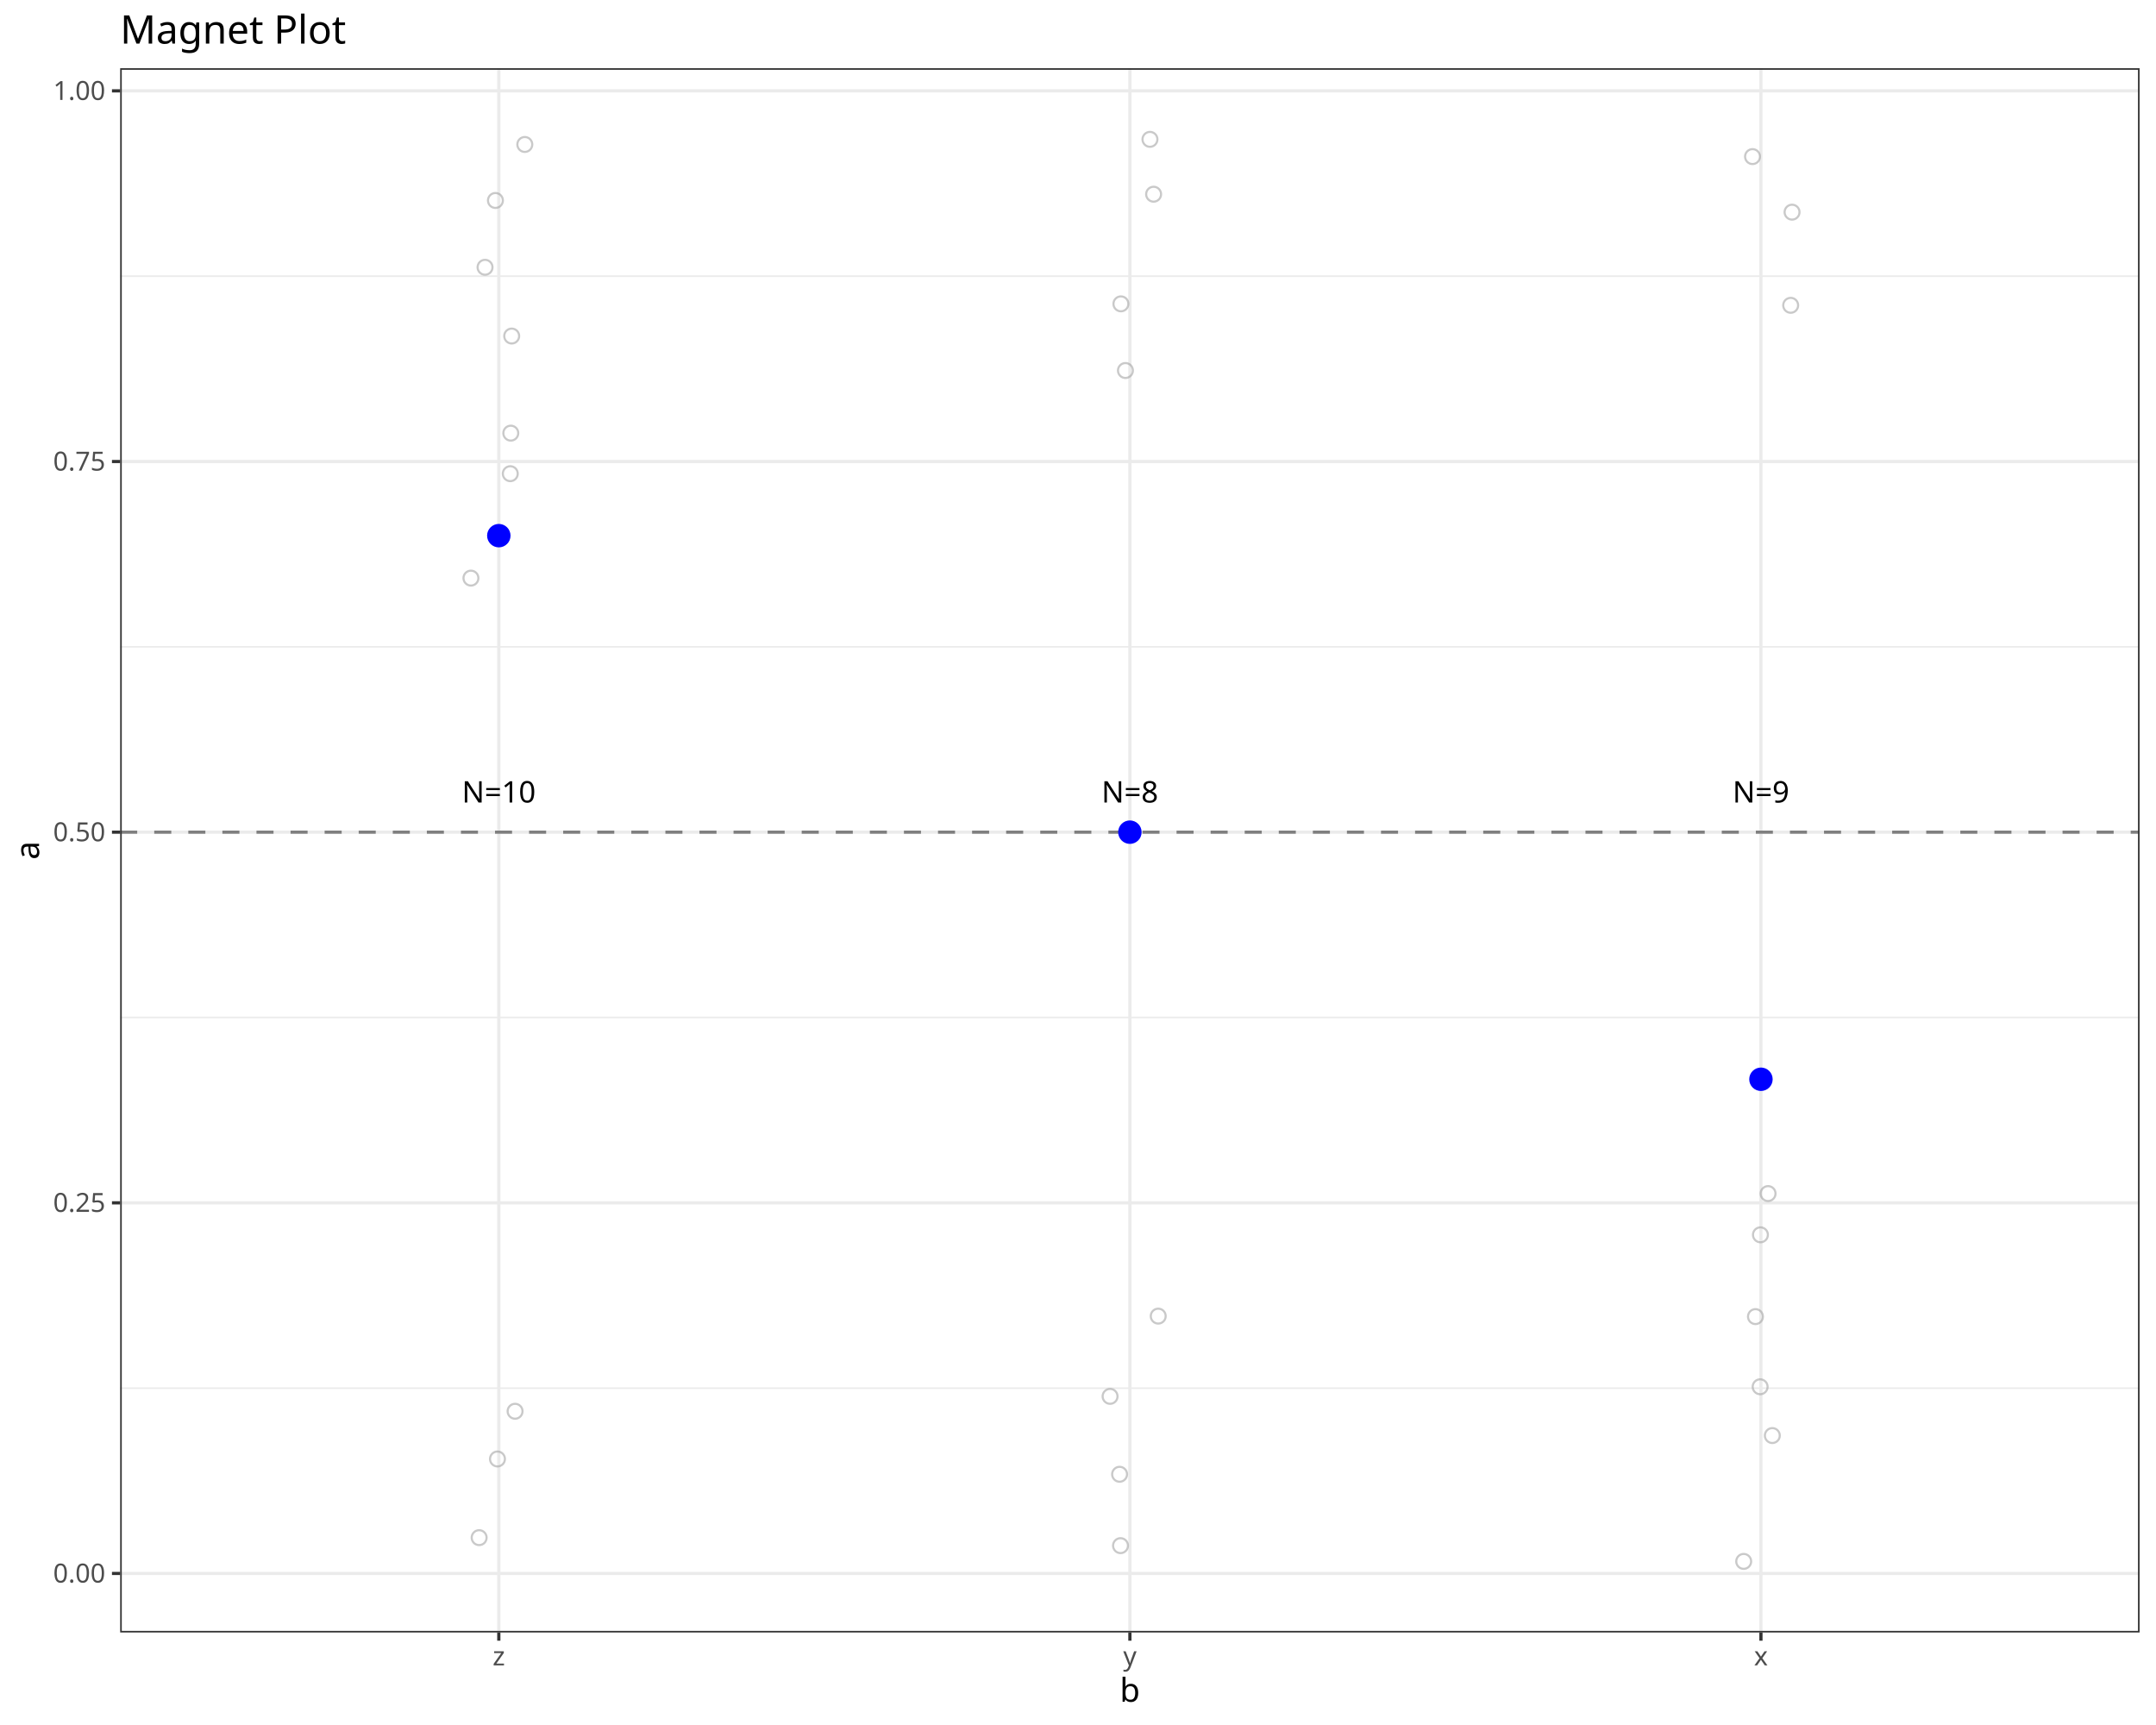
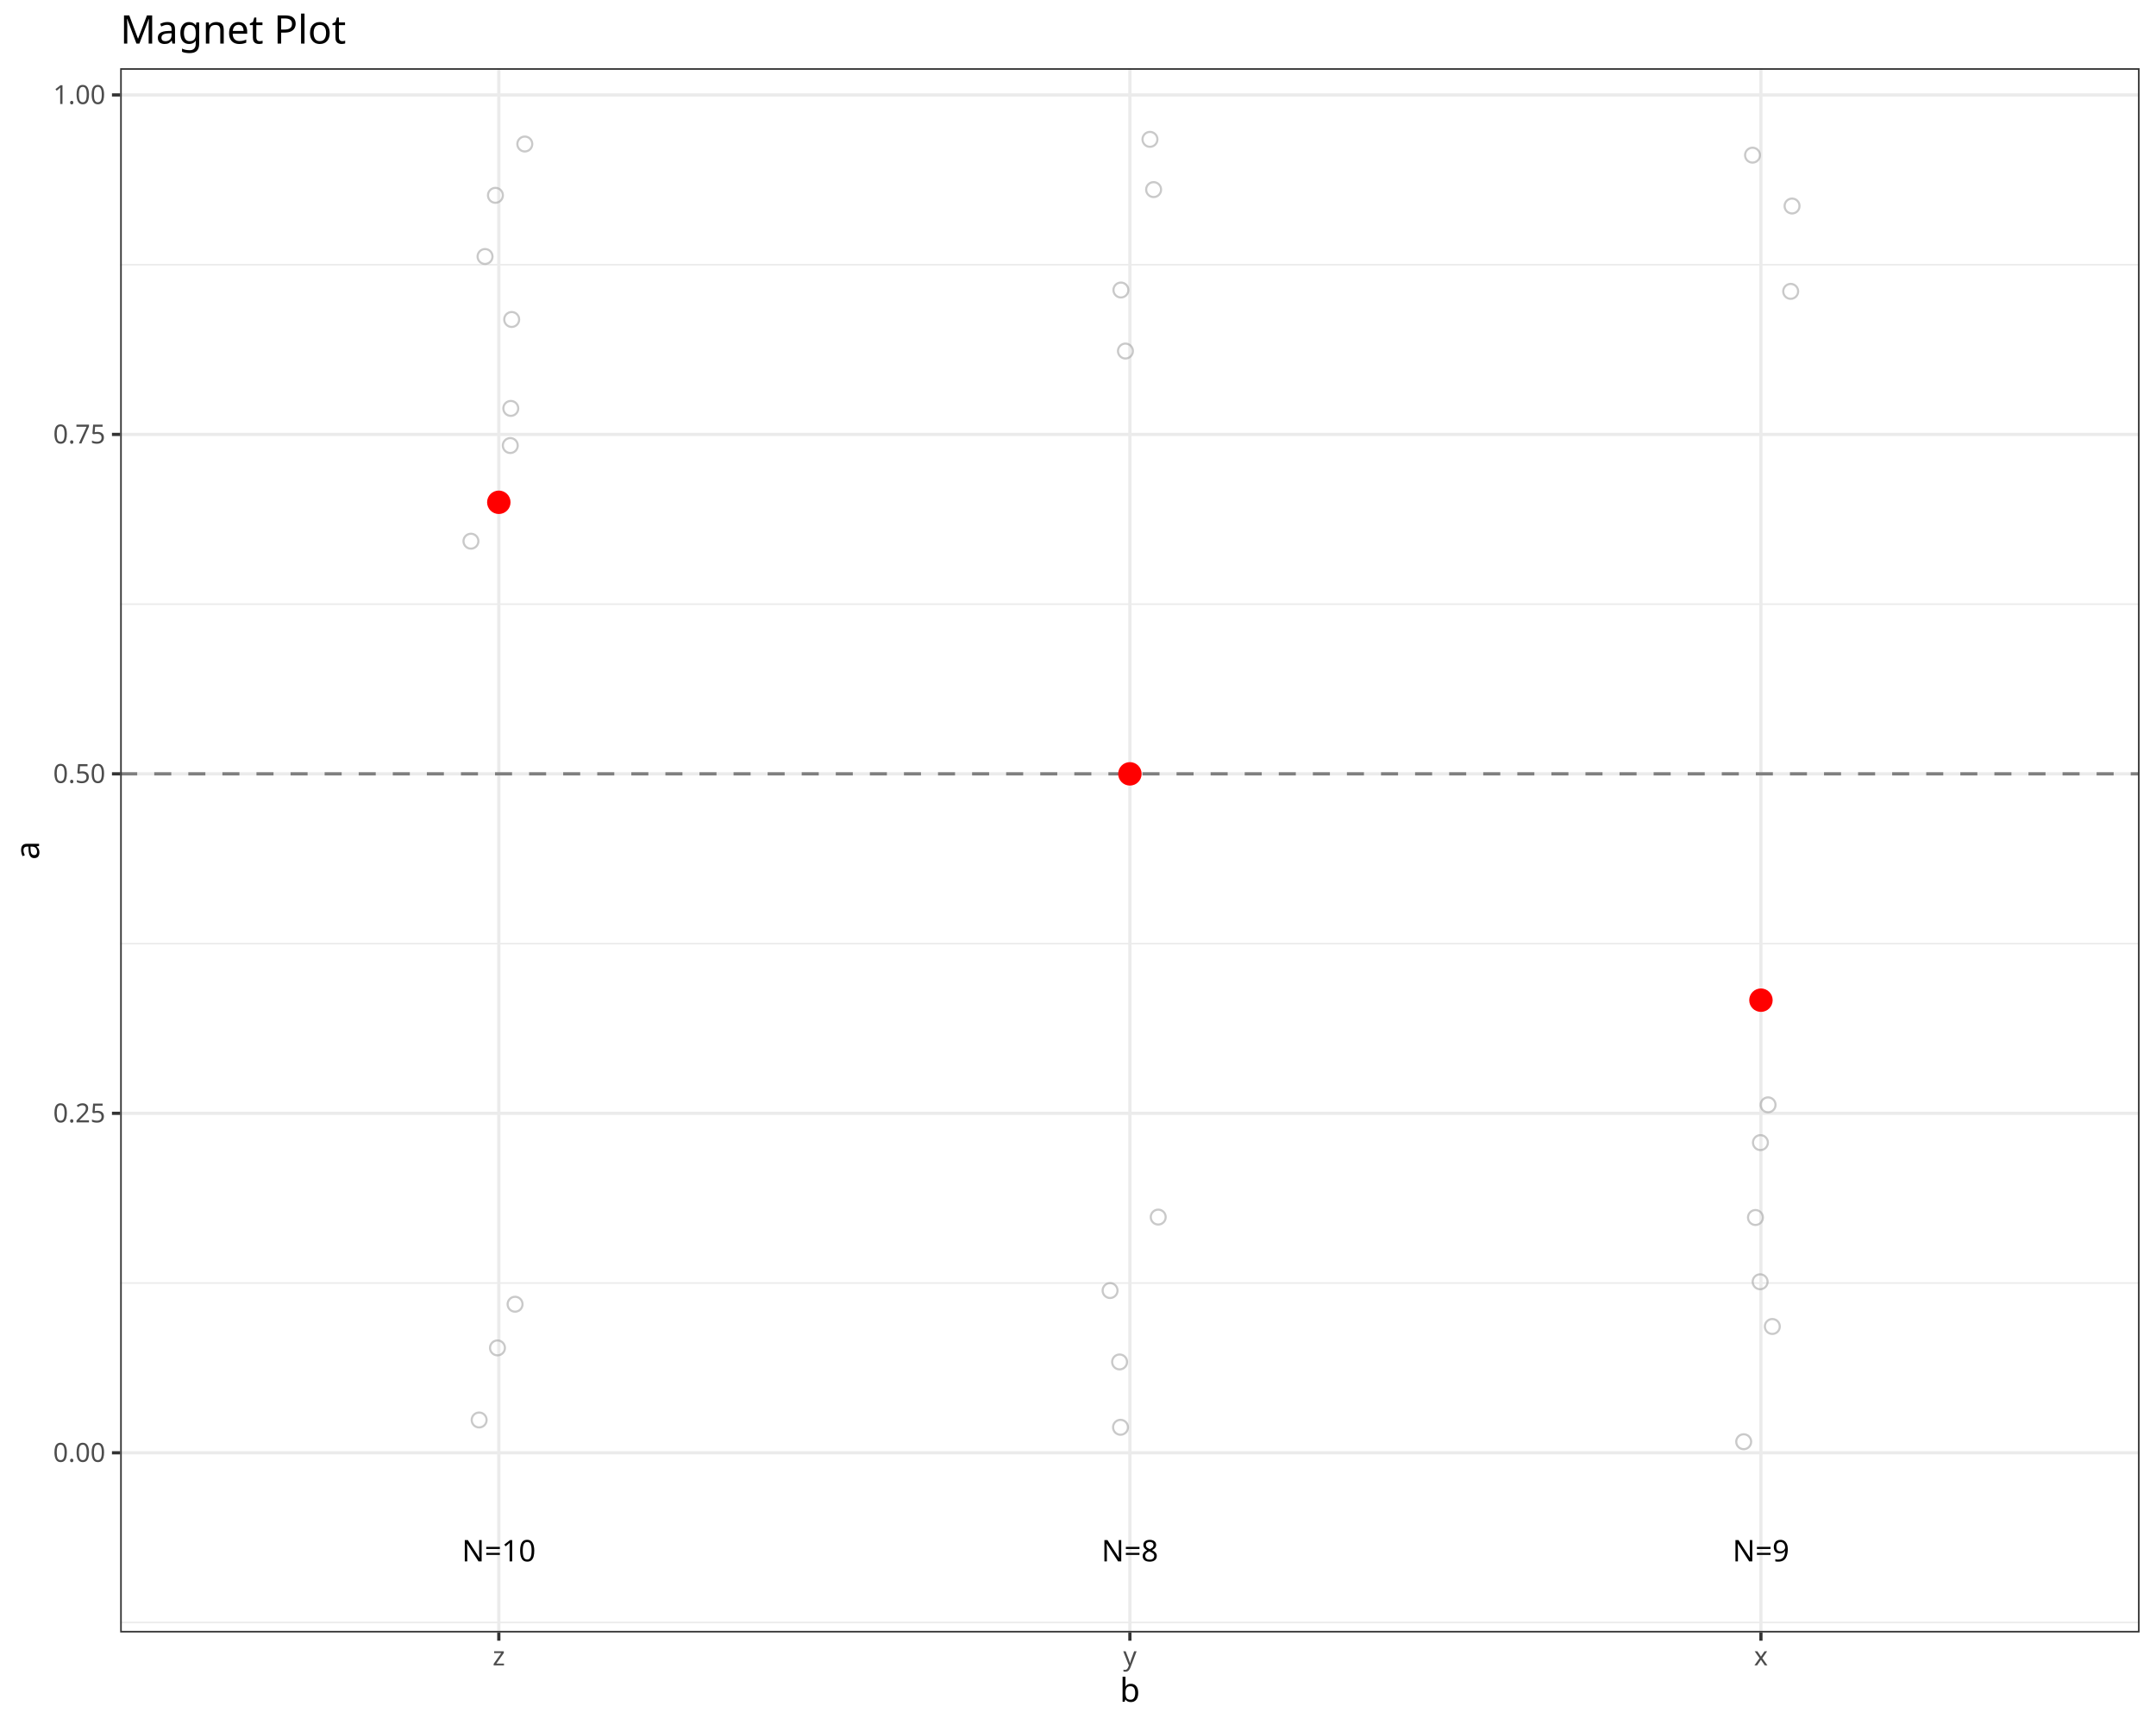
<svg xmlns="http://www.w3.org/2000/svg" class="svglite" data-engine-version="2.0" width="720.00pt" height="576.00pt" viewBox="0 0 720.00 576.00">
  <defs>
    <style type="text/css">
    .svglite line, .svglite polyline, .svglite polygon, .svglite path, .svglite rect, .svglite circle {
      fill: none;
      stroke: #000000;
      stroke-linecap: round;
      stroke-linejoin: round;
      stroke-miterlimit: 10.00;
    }
  </style>
  </defs>
  <rect width="100%" height="100%" style="stroke: none; fill: #FFFFFF;" />
  <defs>
    <clipPath id="cpMC4wMHw3MjAuMDB8MC4wMHw1NzYuMDA=">
      <rect x="0.00" y="0.00" width="720.00" height="576.00" />
    </clipPath>
  </defs>
  <g clip-path="url(#cpMC4wMHw3MjAuMDB8MC4wMHw1NzYuMDA=)">
    <rect x="0.00" y="0.00" width="720.00" height="576.00" style="stroke-width: 1.07; stroke: #FFFFFF; fill: #FFFFFF;" />
  </g>
  <defs>
    <clipPath id="cpNDAuMTN8NzE0LjUyfDIyLjc4fDU0NS4xMQ==">
      <rect x="40.13" y="22.78" width="674.39" height="522.33" />
    </clipPath>
  </defs>
  <g clip-path="url(#cpNDAuMTN8NzE0LjUyfDIyLjc4fDU0NS4xMQ==)">
    <rect x="40.13" y="22.78" width="674.39" height="522.33" style="stroke-width: 1.07; stroke: none; fill: #FFFFFF;" />
-     <polyline points="40.13,463.52 714.52,463.52 " style="stroke-width: 0.53; stroke: #EBEBEB; stroke-linecap: butt;" />
-     <polyline points="40.13,339.75 714.52,339.75 " style="stroke-width: 0.53; stroke: #EBEBEB; stroke-linecap: butt;" />
-     <polyline points="40.13,215.99 714.52,215.99 " style="stroke-width: 0.53; stroke: #EBEBEB; stroke-linecap: butt;" />
-     <polyline points="40.13,92.22 714.52,92.22 " style="stroke-width: 0.53; stroke: #EBEBEB; stroke-linecap: butt;" />
-     <polyline points="40.13,525.40 714.52,525.40 " style="stroke-width: 1.07; stroke: #EBEBEB; stroke-linecap: butt;" />
-     <polyline points="40.13,401.64 714.52,401.64 " style="stroke-width: 1.07; stroke: #EBEBEB; stroke-linecap: butt;" />
-     <polyline points="40.13,277.87 714.52,277.87 " style="stroke-width: 1.07; stroke: #EBEBEB; stroke-linecap: butt;" />
-     <polyline points="40.13,154.11 714.52,154.11 " style="stroke-width: 1.07; stroke: #EBEBEB; stroke-linecap: butt;" />
-     <polyline points="40.13,30.34 714.52,30.34 " style="stroke-width: 1.07; stroke: #EBEBEB; stroke-linecap: butt;" />
+     <polyline points="40.13,541.77 714.52,541.77 " style="stroke-width: 0.53; stroke: #EBEBEB; stroke-linecap: butt;" />
+     <polyline points="40.13,428.42 714.52,428.42 " style="stroke-width: 0.53; stroke: #EBEBEB; stroke-linecap: butt;" />
+     <polyline points="40.13,315.08 714.52,315.08 " style="stroke-width: 0.53; stroke: #EBEBEB; stroke-linecap: butt;" />
+     <polyline points="40.13,201.73 714.52,201.73 " style="stroke-width: 0.53; stroke: #EBEBEB; stroke-linecap: butt;" />
+     <polyline points="40.13,88.38 714.52,88.38 " style="stroke-width: 0.53; stroke: #EBEBEB; stroke-linecap: butt;" />
+     <polyline points="40.13,485.10 714.52,485.10 " style="stroke-width: 1.07; stroke: #EBEBEB; stroke-linecap: butt;" />
+     <polyline points="40.13,371.75 714.52,371.75 " style="stroke-width: 1.07; stroke: #EBEBEB; stroke-linecap: butt;" />
+     <polyline points="40.13,258.40 714.52,258.40 " style="stroke-width: 1.07; stroke: #EBEBEB; stroke-linecap: butt;" />
+     <polyline points="40.13,145.05 714.52,145.05 " style="stroke-width: 1.07; stroke: #EBEBEB; stroke-linecap: butt;" />
+     <polyline points="40.13,31.70 714.52,31.70 " style="stroke-width: 1.07; stroke: #EBEBEB; stroke-linecap: butt;" />
    <polyline points="166.58,545.11 166.58,22.78 " style="stroke-width: 1.07; stroke: #EBEBEB; stroke-linecap: butt;" />
    <polyline points="377.33,545.11 377.33,22.78 " style="stroke-width: 1.07; stroke: #EBEBEB; stroke-linecap: butt;" />
    <polyline points="588.07,545.11 588.07,22.78 " style="stroke-width: 1.07; stroke: #EBEBEB; stroke-linecap: butt;" />
-     <line x1="40.13" y1="277.87" x2="714.52" y2="277.87" style="stroke-width: 1.07; stroke: #7F7F7F; stroke-dasharray: 5.69,5.69; stroke-linecap: butt;" />
-     <circle cx="160.01" cy="513.44" r="2.49" style="stroke-width: 0.71; stroke: #A6A6A6; stroke-opacity: 0.60;" />
-     <circle cx="175.26" cy="48.24" r="2.49" style="stroke-width: 0.71; stroke: #A6A6A6; stroke-opacity: 0.60;" />
-     <circle cx="374.20" cy="516.11" r="2.49" style="stroke-width: 0.71; stroke: #A6A6A6; stroke-opacity: 0.60;" />
-     <circle cx="585.26" cy="52.29" r="2.49" style="stroke-width: 0.71; stroke: #A6A6A6; stroke-opacity: 0.60;" />
-     <circle cx="166.13" cy="487.17" r="2.49" style="stroke-width: 0.71; stroke: #A6A6A6; stroke-opacity: 0.60;" />
-     <circle cx="165.45" cy="66.94" r="2.49" style="stroke-width: 0.71; stroke: #A6A6A6; stroke-opacity: 0.60;" />
-     <circle cx="161.98" cy="89.25" r="2.49" style="stroke-width: 0.71; stroke: #A6A6A6; stroke-opacity: 0.60;" />
-     <circle cx="582.31" cy="521.37" r="2.49" style="stroke-width: 0.71; stroke: #A6A6A6; stroke-opacity: 0.60;" />
-     <circle cx="373.89" cy="492.28" r="2.49" style="stroke-width: 0.71; stroke: #A6A6A6; stroke-opacity: 0.60;" />
-     <circle cx="172.01" cy="471.24" r="2.49" style="stroke-width: 0.71; stroke: #A6A6A6; stroke-opacity: 0.60;" />
-     <circle cx="170.88" cy="112.21" r="2.49" style="stroke-width: 0.71; stroke: #A6A6A6; stroke-opacity: 0.60;" />
-     <circle cx="598.46" cy="70.84" r="2.49" style="stroke-width: 0.71; stroke: #A6A6A6; stroke-opacity: 0.60;" />
-     <circle cx="170.58" cy="144.63" r="2.49" style="stroke-width: 0.71; stroke: #A6A6A6; stroke-opacity: 0.60;" />
-     <circle cx="591.87" cy="479.35" r="2.49" style="stroke-width: 0.71; stroke: #A6A6A6; stroke-opacity: 0.60;" />
-     <circle cx="170.41" cy="158.17" r="2.49" style="stroke-width: 0.71; stroke: #A6A6A6; stroke-opacity: 0.60;" />
-     <circle cx="587.80" cy="463.06" r="2.49" style="stroke-width: 0.71; stroke: #A6A6A6; stroke-opacity: 0.60;" />
-     <circle cx="157.27" cy="193.04" r="2.49" style="stroke-width: 0.71; stroke: #A6A6A6; stroke-opacity: 0.60;" />
+     <line x1="40.13" y1="258.40" x2="714.52" y2="258.40" style="stroke-width: 1.07; stroke: #7F7F7F; stroke-dasharray: 5.69,5.69; stroke-linecap: butt;" />
+     <circle cx="160.01" cy="474.15" r="2.49" style="stroke-width: 0.71; stroke: #A6A6A6; stroke-opacity: 0.60;" />
+     <circle cx="175.26" cy="48.09" r="2.49" style="stroke-width: 0.71; stroke: #A6A6A6; stroke-opacity: 0.60;" />
+     <circle cx="374.20" cy="476.59" r="2.49" style="stroke-width: 0.71; stroke: #A6A6A6; stroke-opacity: 0.60;" />
+     <circle cx="585.26" cy="51.81" r="2.49" style="stroke-width: 0.71; stroke: #A6A6A6; stroke-opacity: 0.60;" />
+     <circle cx="166.13" cy="450.08" r="2.49" style="stroke-width: 0.71; stroke: #A6A6A6; stroke-opacity: 0.60;" />
+     <circle cx="165.45" cy="65.22" r="2.49" style="stroke-width: 0.71; stroke: #A6A6A6; stroke-opacity: 0.60;" />
+     <circle cx="161.98" cy="85.65" r="2.49" style="stroke-width: 0.71; stroke: #A6A6A6; stroke-opacity: 0.60;" />
+     <circle cx="582.31" cy="481.41" r="2.49" style="stroke-width: 0.71; stroke: #A6A6A6; stroke-opacity: 0.60;" />
+     <circle cx="373.89" cy="454.77" r="2.49" style="stroke-width: 0.71; stroke: #A6A6A6; stroke-opacity: 0.60;" />
+     <circle cx="172.01" cy="435.50" r="2.49" style="stroke-width: 0.71; stroke: #A6A6A6; stroke-opacity: 0.60;" />
+     <circle cx="170.88" cy="106.68" r="2.49" style="stroke-width: 0.71; stroke: #A6A6A6; stroke-opacity: 0.60;" />
+     <circle cx="598.46" cy="68.79" r="2.49" style="stroke-width: 0.71; stroke: #A6A6A6; stroke-opacity: 0.60;" />
+     <circle cx="170.58" cy="136.37" r="2.49" style="stroke-width: 0.71; stroke: #A6A6A6; stroke-opacity: 0.60;" />
+     <circle cx="591.87" cy="442.93" r="2.49" style="stroke-width: 0.71; stroke: #A6A6A6; stroke-opacity: 0.60;" />
+     <circle cx="170.41" cy="148.77" r="2.49" style="stroke-width: 0.71; stroke: #A6A6A6; stroke-opacity: 0.60;" />
+     <circle cx="587.80" cy="428.00" r="2.49" style="stroke-width: 0.71; stroke: #A6A6A6; stroke-opacity: 0.60;" />
+     <circle cx="157.27" cy="180.71" r="2.49" style="stroke-width: 0.71; stroke: #A6A6A6; stroke-opacity: 0.60;" />
    <circle cx="384.03" cy="46.53" r="2.49" style="stroke-width: 0.71; stroke: #A6A6A6; stroke-opacity: 0.60;" />
-     <circle cx="370.71" cy="466.26" r="2.49" style="stroke-width: 0.71; stroke: #A6A6A6; stroke-opacity: 0.60;" />
-     <circle cx="586.24" cy="439.63" r="2.49" style="stroke-width: 0.71; stroke: #A6A6A6; stroke-opacity: 0.60;" />
-     <circle cx="587.90" cy="412.32" r="2.49" style="stroke-width: 0.71; stroke: #A6A6A6; stroke-opacity: 0.60;" />
-     <circle cx="385.25" cy="64.85" r="2.49" style="stroke-width: 0.71; stroke: #A6A6A6; stroke-opacity: 0.60;" />
-     <circle cx="590.45" cy="398.55" r="2.49" style="stroke-width: 0.71; stroke: #A6A6A6; stroke-opacity: 0.60;" />
-     <circle cx="386.79" cy="439.47" r="2.49" style="stroke-width: 0.71; stroke: #A6A6A6; stroke-opacity: 0.60;" />
-     <circle cx="374.33" cy="101.46" r="2.49" style="stroke-width: 0.71; stroke: #A6A6A6; stroke-opacity: 0.60;" />
-     <circle cx="375.84" cy="123.72" r="2.49" style="stroke-width: 0.71; stroke: #A6A6A6; stroke-opacity: 0.60;" />
-     <circle cx="598.00" cy="101.95" r="2.49" style="stroke-width: 0.71; stroke: #A6A6A6; stroke-opacity: 0.60;" />
-     <circle cx="166.58" cy="178.86" r="3.56" style="stroke-width: 0.71; stroke: #0000FF; fill: #0000FF;" />
-     <circle cx="377.33" cy="277.87" r="3.56" style="stroke-width: 0.71; stroke: #0000FF; fill: #0000FF;" />
-     <circle cx="588.07" cy="360.38" r="3.56" style="stroke-width: 0.71; stroke: #0000FF; fill: #0000FF;" />
-     <text x="588.07" y="267.97" text-anchor="middle" style="font-size: 9.96px; font-family: sans;" textLength="18.55px" lengthAdjust="spacingAndGlyphs">N=9</text>
-     <text x="377.33" y="267.97" text-anchor="middle" style="font-size: 9.96px; font-family: sans;" textLength="18.55px" lengthAdjust="spacingAndGlyphs">N=8</text>
-     <text x="166.58" y="267.97" text-anchor="middle" style="font-size: 9.96px; font-family: sans;" textLength="24.09px" lengthAdjust="spacingAndGlyphs">N=10</text>
+     <circle cx="370.71" cy="430.93" r="2.49" style="stroke-width: 0.71; stroke: #A6A6A6; stroke-opacity: 0.60;" />
+     <circle cx="586.24" cy="406.54" r="2.49" style="stroke-width: 0.71; stroke: #A6A6A6; stroke-opacity: 0.60;" />
+     <circle cx="587.90" cy="381.53" r="2.49" style="stroke-width: 0.71; stroke: #A6A6A6; stroke-opacity: 0.60;" />
+     <circle cx="385.25" cy="63.31" r="2.49" style="stroke-width: 0.71; stroke: #A6A6A6; stroke-opacity: 0.60;" />
+     <circle cx="590.45" cy="368.92" r="2.49" style="stroke-width: 0.71; stroke: #A6A6A6; stroke-opacity: 0.60;" />
+     <circle cx="386.79" cy="406.40" r="2.49" style="stroke-width: 0.71; stroke: #A6A6A6; stroke-opacity: 0.60;" />
+     <circle cx="374.33" cy="96.84" r="2.49" style="stroke-width: 0.71; stroke: #A6A6A6; stroke-opacity: 0.60;" />
+     <circle cx="375.84" cy="117.22" r="2.49" style="stroke-width: 0.71; stroke: #A6A6A6; stroke-opacity: 0.60;" />
+     <circle cx="598.00" cy="97.29" r="2.49" style="stroke-width: 0.71; stroke: #A6A6A6; stroke-opacity: 0.60;" />
+     <circle cx="166.58" cy="167.72" r="3.56" style="stroke-width: 0.71; stroke: #FF0000; fill: #FF0000;" />
+     <circle cx="377.33" cy="258.40" r="3.56" style="stroke-width: 0.71; stroke: #FF0000; fill: #FF0000;" />
+     <circle cx="588.07" cy="333.97" r="3.56" style="stroke-width: 0.71; stroke: #FF0000; fill: #FF0000;" />
+     <text x="588.07" y="521.37" text-anchor="middle" style="font-size: 9.96px; font-family: sans;" textLength="18.55px" lengthAdjust="spacingAndGlyphs">N=9</text>
+     <text x="377.33" y="521.37" text-anchor="middle" style="font-size: 9.96px; font-family: sans;" textLength="18.55px" lengthAdjust="spacingAndGlyphs">N=8</text>
+     <text x="166.58" y="521.37" text-anchor="middle" style="font-size: 9.96px; font-family: sans;" textLength="24.09px" lengthAdjust="spacingAndGlyphs">N=10</text>
    <rect x="40.13" y="22.78" width="674.39" height="522.33" style="stroke-width: 1.07; stroke: #333333;" />
  </g>
  <g clip-path="url(#cpMC4wMHw3MjAuMDB8MC4wMHw1NzYuMDA=)">
-     <text x="35.20" y="528.43" text-anchor="end" style="font-size: 8.80px; fill: #4D4D4D; font-family: sans;" textLength="17.13px" lengthAdjust="spacingAndGlyphs">0.00</text>
-     <text x="35.20" y="404.66" text-anchor="end" style="font-size: 8.80px; fill: #4D4D4D; font-family: sans;" textLength="17.13px" lengthAdjust="spacingAndGlyphs">0.25</text>
-     <text x="35.20" y="280.90" text-anchor="end" style="font-size: 8.80px; fill: #4D4D4D; font-family: sans;" textLength="17.13px" lengthAdjust="spacingAndGlyphs">0.50</text>
-     <text x="35.20" y="157.13" text-anchor="end" style="font-size: 8.80px; fill: #4D4D4D; font-family: sans;" textLength="17.13px" lengthAdjust="spacingAndGlyphs">0.75</text>
-     <text x="35.20" y="33.37" text-anchor="end" style="font-size: 8.80px; fill: #4D4D4D; font-family: sans;" textLength="17.13px" lengthAdjust="spacingAndGlyphs">1.00</text>
-     <polyline points="37.39,525.40 40.13,525.40 " style="stroke-width: 1.07; stroke: #333333; stroke-linecap: butt;" />
-     <polyline points="37.39,401.64 40.13,401.64 " style="stroke-width: 1.07; stroke: #333333; stroke-linecap: butt;" />
-     <polyline points="37.39,277.87 40.13,277.87 " style="stroke-width: 1.07; stroke: #333333; stroke-linecap: butt;" />
-     <polyline points="37.39,154.11 40.13,154.11 " style="stroke-width: 1.07; stroke: #333333; stroke-linecap: butt;" />
-     <polyline points="37.39,30.34 40.13,30.34 " style="stroke-width: 1.07; stroke: #333333; stroke-linecap: butt;" />
+     <text x="35.20" y="488.13" text-anchor="end" style="font-size: 8.80px; fill: #4D4D4D; font-family: sans;" textLength="17.13px" lengthAdjust="spacingAndGlyphs">0.00</text>
+     <text x="35.20" y="374.78" text-anchor="end" style="font-size: 8.80px; fill: #4D4D4D; font-family: sans;" textLength="17.13px" lengthAdjust="spacingAndGlyphs">0.25</text>
+     <text x="35.20" y="261.43" text-anchor="end" style="font-size: 8.80px; fill: #4D4D4D; font-family: sans;" textLength="17.13px" lengthAdjust="spacingAndGlyphs">0.50</text>
+     <text x="35.20" y="148.08" text-anchor="end" style="font-size: 8.80px; fill: #4D4D4D; font-family: sans;" textLength="17.13px" lengthAdjust="spacingAndGlyphs">0.75</text>
+     <text x="35.20" y="34.73" text-anchor="end" style="font-size: 8.80px; fill: #4D4D4D; font-family: sans;" textLength="17.13px" lengthAdjust="spacingAndGlyphs">1.00</text>
+     <polyline points="37.39,485.10 40.13,485.10 " style="stroke-width: 1.07; stroke: #333333; stroke-linecap: butt;" />
+     <polyline points="37.39,371.75 40.13,371.75 " style="stroke-width: 1.07; stroke: #333333; stroke-linecap: butt;" />
+     <polyline points="37.39,258.40 40.13,258.40 " style="stroke-width: 1.07; stroke: #333333; stroke-linecap: butt;" />
+     <polyline points="37.39,145.05 40.13,145.05 " style="stroke-width: 1.07; stroke: #333333; stroke-linecap: butt;" />
+     <polyline points="37.39,31.70 40.13,31.70 " style="stroke-width: 1.07; stroke: #333333; stroke-linecap: butt;" />
    <polyline points="166.58,547.85 166.58,545.11 " style="stroke-width: 1.07; stroke: #333333; stroke-linecap: butt;" />
    <polyline points="377.33,547.85 377.33,545.11 " style="stroke-width: 1.07; stroke: #333333; stroke-linecap: butt;" />
    <polyline points="588.07,547.85 588.07,545.11 " style="stroke-width: 1.07; stroke: #333333; stroke-linecap: butt;" />
    <text x="166.58" y="556.10" text-anchor="middle" style="font-size: 8.80px; fill: #4D4D4D; font-family: sans;" textLength="4.40px" lengthAdjust="spacingAndGlyphs">z</text>
    <text x="377.33" y="556.10" text-anchor="middle" style="font-size: 8.80px; fill: #4D4D4D; font-family: sans;" textLength="4.40px" lengthAdjust="spacingAndGlyphs">y</text>
    <text x="588.07" y="556.10" text-anchor="middle" style="font-size: 8.80px; fill: #4D4D4D; font-family: sans;" textLength="4.40px" lengthAdjust="spacingAndGlyphs">x</text>
    <text x="377.33" y="568.24" text-anchor="middle" style="font-size: 11.00px; font-family: sans;" textLength="6.12px" lengthAdjust="spacingAndGlyphs">b</text>
    <text transform="translate(13.05,283.95) rotate(-90)" text-anchor="middle" style="font-size: 11.00px; font-family: sans;" textLength="6.12px" lengthAdjust="spacingAndGlyphs">a</text>
    <text x="40.13" y="14.56" style="font-size: 13.20px; font-family: sans;" textLength="70.45px" lengthAdjust="spacingAndGlyphs">Magnet Plot</text>
  </g>
</svg>
